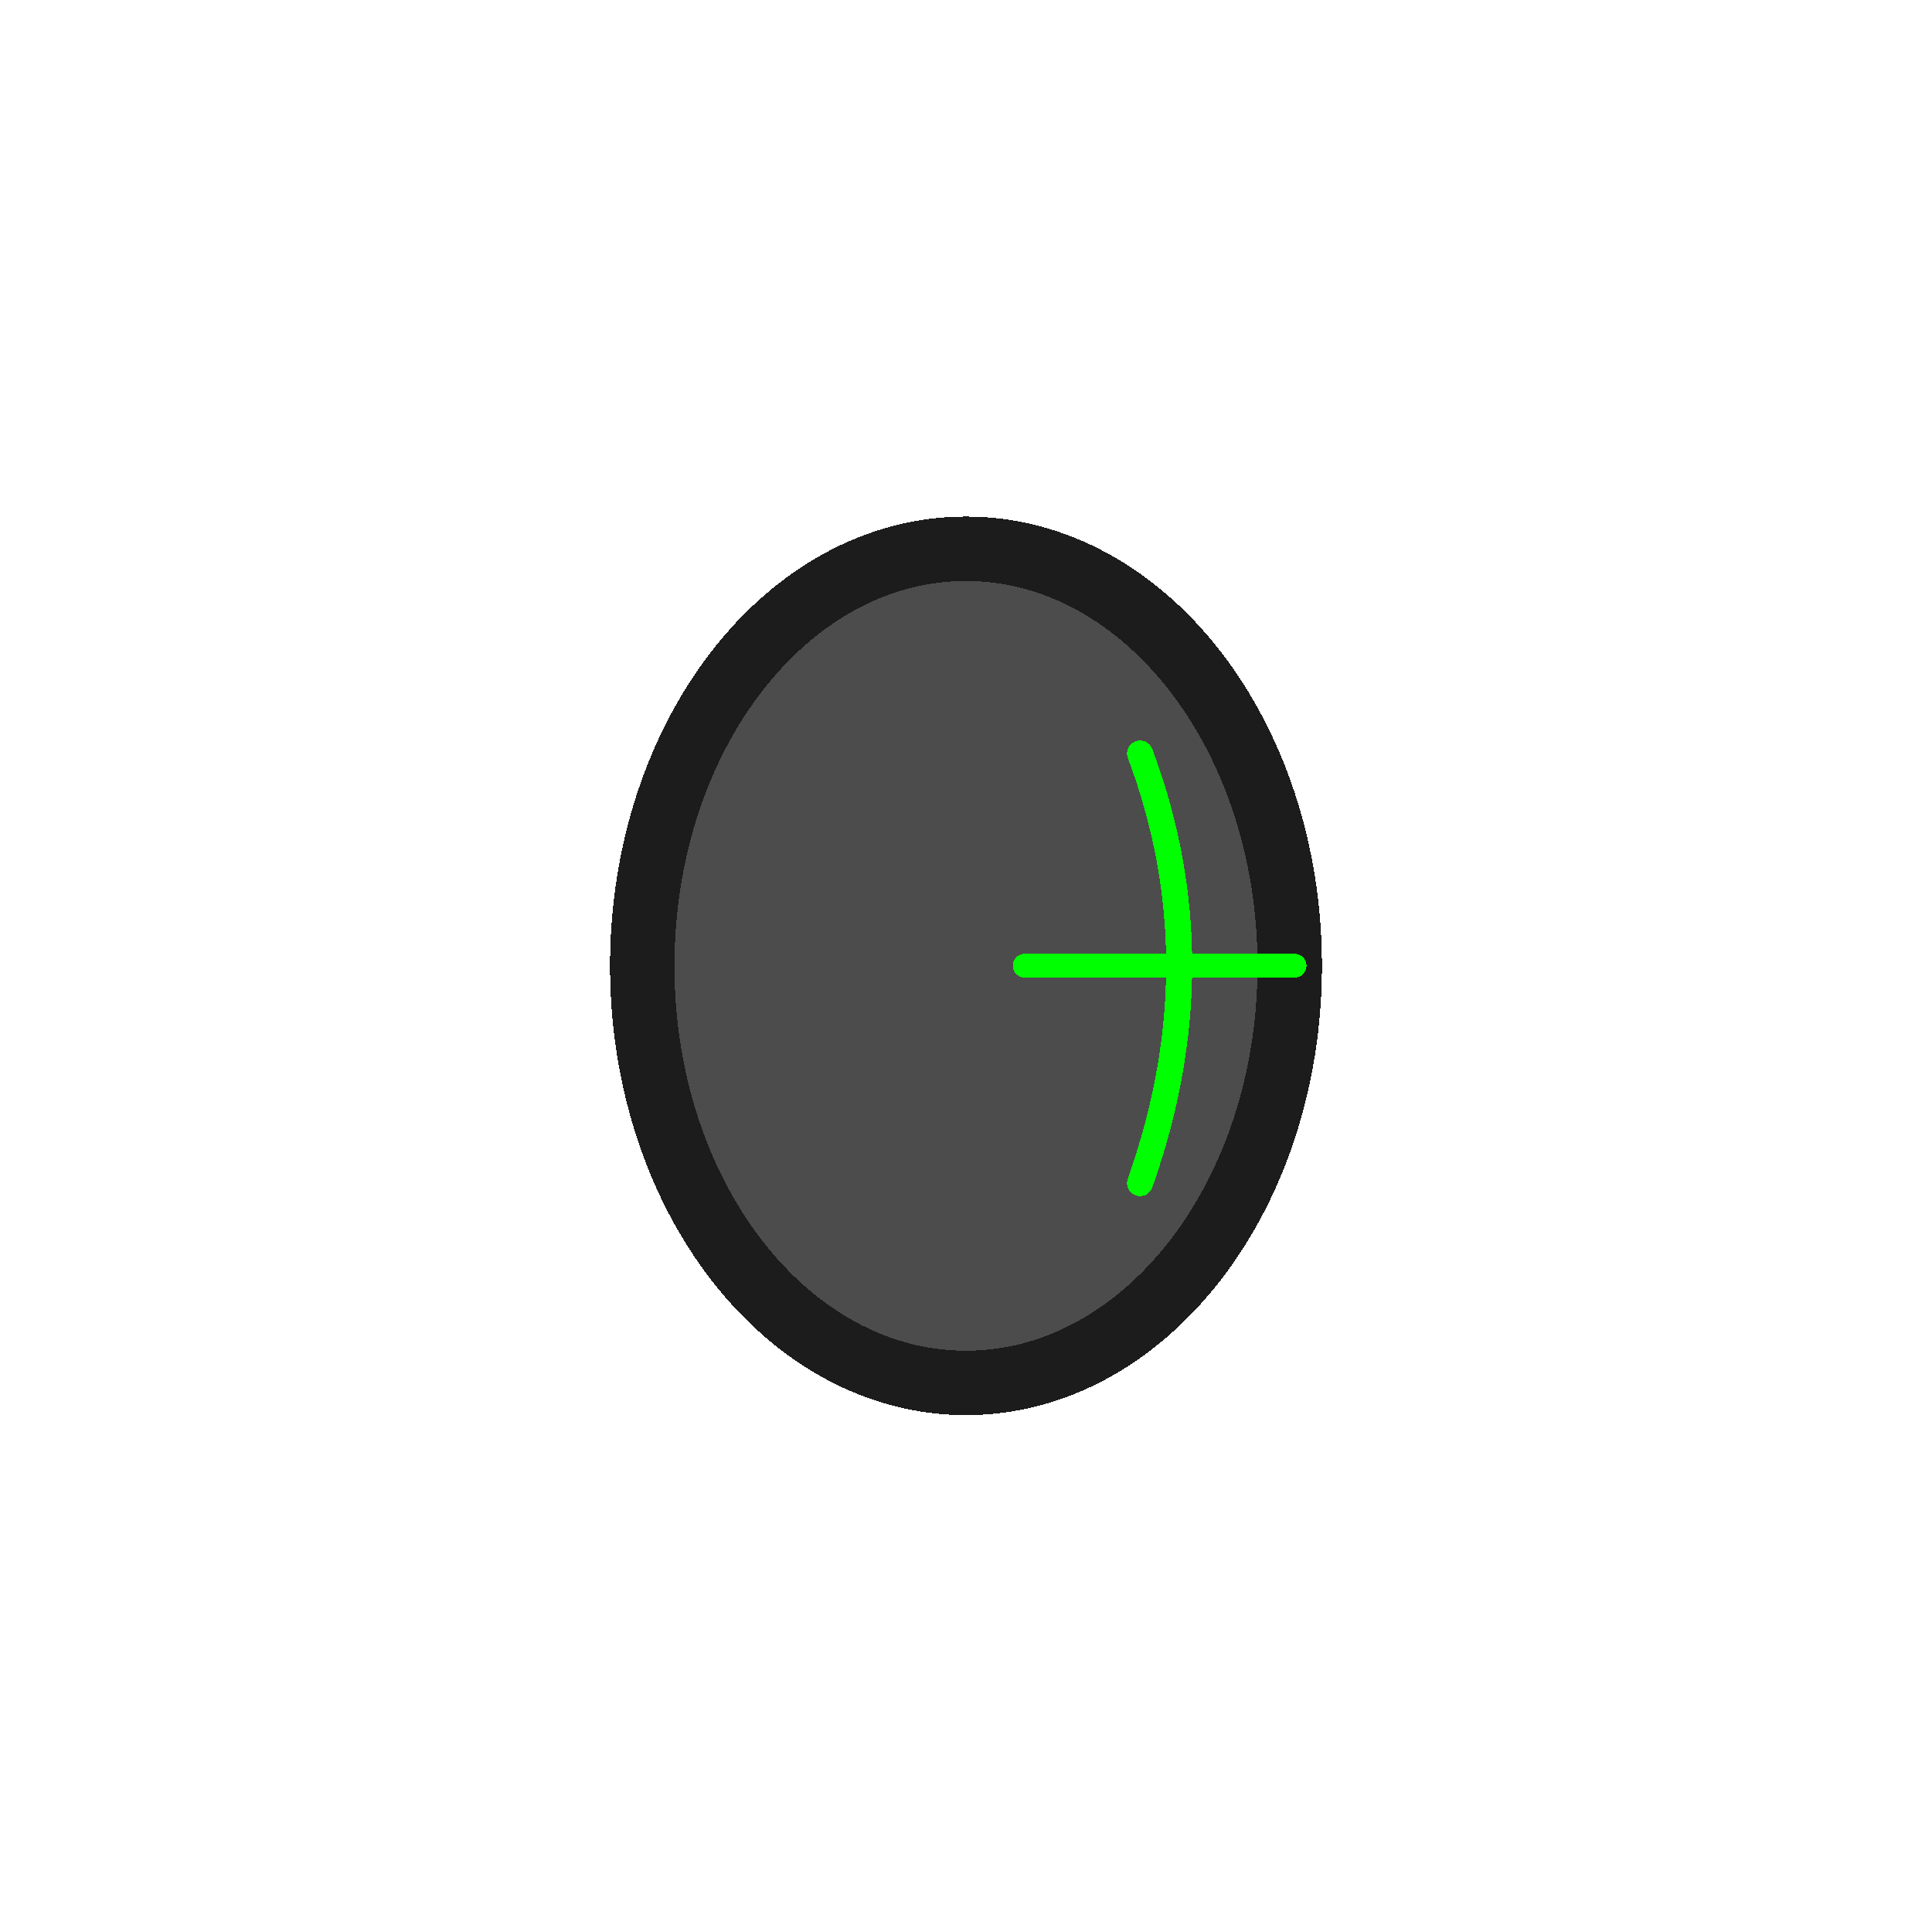
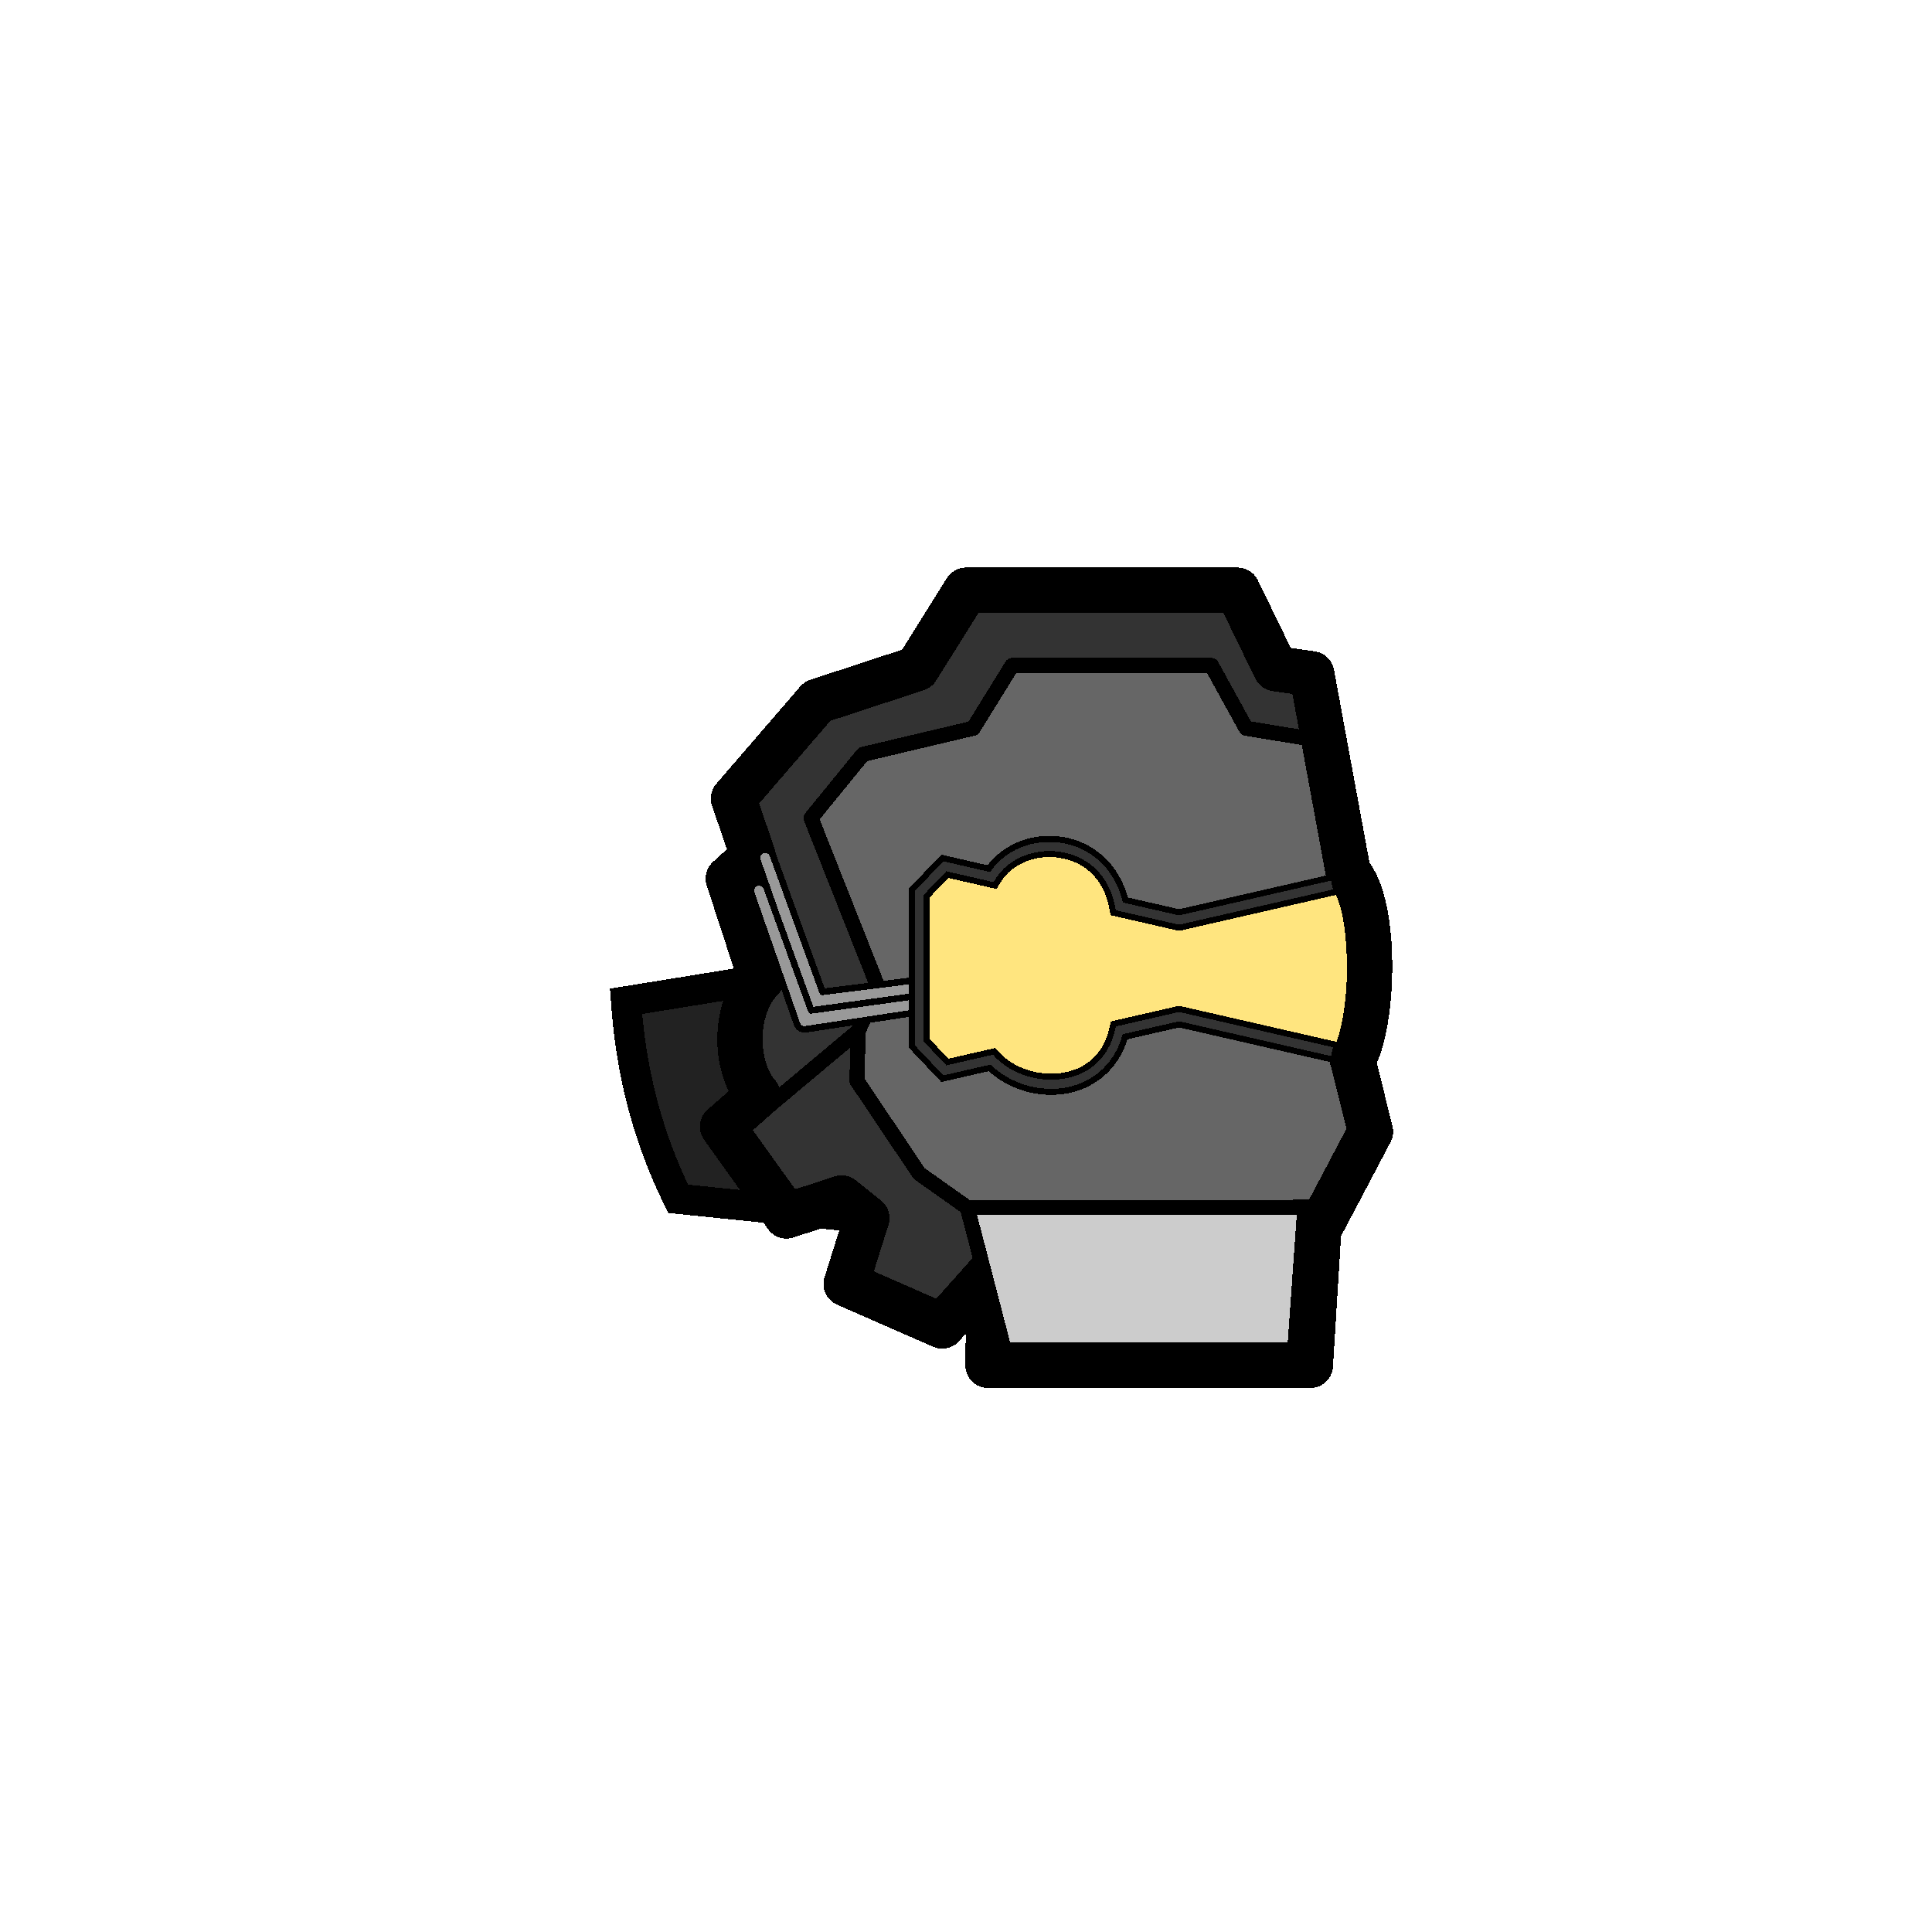
<svg xmlns="http://www.w3.org/2000/svg" width="1280" height="1280" viewBox="0 0 338.667 338.667" version="1.1" id="svg5" shape-rendering="crispEdges">
-   <defs id="defs2" />
-   <g id="layer2" style="display:inline;mix-blend-mode:normal">
+   <defs id="defs2">
+     </defs>
+   <g id="layer2" style="display:none;mix-blend-mode:normal">
    <ellipse style="opacity:1;mix-blend-mode:luminosity;fill:#ff0000;fill-opacity:1;stroke:#0000ff;stroke-width:11.293;stroke-miterlimit:4;stroke-dasharray:none;stroke-opacity:1" id="path584" cx="169.333" cy="169.307" rx="56.751" ry="73.11" />
    <path style="display:inline;opacity:1;fill:none;stroke:#00ff00;stroke-width:4.568;stroke-linecap:round;stroke-linejoin:miter;stroke-miterlimit:4;stroke-dasharray:none;stroke-opacity:1" d="m 199.846,132.083 c 9.247,24.648 9.044,49.757 0,75.298" id="path1875" />
    <path style="display:inline;opacity:1;fill:none;stroke:#00ff00;stroke-width:4.166;stroke-linecap:round;stroke-linejoin:miter;stroke-miterlimit:4;stroke-dasharray:none;stroke-opacity:1" d="m 179.618,169.276 c 15.757,0 31.062,0 47.315,0" id="path2880" />
  </g>
  <g id="layer3" style="display:none">
    <ellipse style="display:inline;mix-blend-mode:luminosity;fill:#ff0000;fill-opacity:1;stroke:#0000ff;stroke-width:11.282;stroke-miterlimit:4;stroke-dasharray:none;stroke-opacity:1" id="path584-9" cx="169.333" cy="169.307" rx="56.642" ry="73.115" />
    <path id="path2267" style="display:inline;fill:#00ff00;stroke:none;stroke-width:0.304px;stroke-linecap:butt;stroke-linejoin:miter;stroke-opacity:1" d="m 179.696,156.082 c -8.287,0 -11.372,7.614 -11.372,9.554 l -4.412,-2.738 c 0,0 7.061,29.355 39.251,16.167 -4.395,-16.401 -13.455,-22.983 -23.468,-22.983 z" />
    <ellipse style="display:inline;fill:#ff00ff;stroke:#808080;stroke-width:0;stroke-linecap:round;stroke-linejoin:round;stroke-miterlimit:4;stroke-dasharray:none" id="path1191" cx="194.795" cy="173.429" rx="3.195" ry="6.542" />
    <path d="m 226.178,156.082 c -7.111,0 -13.546,6.581 -16.667,22.983 22.862,13.188 27.877,-16.167 27.877,-16.167 l -3.133,2.738 c 0,-1.94 -2.191,-9.554 -8.076,-9.554 z" style="display:inline;fill:#00ff00;stroke:none;stroke-width:0.256px;stroke-linecap:butt;stroke-linejoin:miter;stroke-opacity:1" id="path2436" />
    <ellipse style="display:inline;fill:#ff00ff;stroke:#808080;stroke-width:0;stroke-linecap:round;stroke-linejoin:round;stroke-miterlimit:4;stroke-dasharray:none" id="path1191-9" cx="219.591" cy="173.429" rx="3.195" ry="6.542" />
  </g>
-   <g id="layer1" />
+   <g id="layer1">
+     <path style="fill:#222222;fill-opacity:1;stroke:#000000;stroke-width:5.292;stroke-linecap:butt;stroke-linejoin:miter;stroke-miterlimit:4;stroke-dasharray:none;stroke-opacity:1" d="m 151.955,213.528 -33.098,-3.389 c -5.995,-12.241 -8.339,-23.674 -9.118,-34.615 l 23.692,-3.837 z" id="path28246" />
+     <path id="path2697-1" style="display:inline;opacity:0.501;fill:#ffcc00;stroke:#000000;stroke-width:1.058;stroke-linecap:round;stroke-linejoin:round;stroke-miterlimit:4;stroke-dasharray:none" d="m 234.01,184.47 -27.305,13.5 h -45.575 v -57.991 h 45.575 l 27.305,15.039 c 3.682,4.677 3.682,24.774 0,29.452 z" />
+     <path id="path2697-1-9" style="display:inline;opacity:1;fill:none;stroke:#000000;stroke-width:1.323;stroke-linecap:round;stroke-linejoin:round;stroke-miterlimit:4;stroke-dasharray:none" d="m 234.01,184.47 -27.305,13.5 h -45.575 v -57.991 h 45.575 l 27.305,15.039 c 3.682,4.677 3.682,24.774 0,29.452 z" />
+     <path style="fill:#333333;stroke:#000000;stroke-width:2.646;stroke-linecap:butt;stroke-linejoin:round;stroke-miterlimit:4;stroke-dasharray:none;stroke-opacity:1" d="m 214.923,103.46 h -45.589 l -8.605,13.748 -17.445,5.721 -14.71,17.051 9.429,27.461 c -10.235,7.229 -9.989,17.794 -2.876,26.134 l -6.244,5.505 8.978,14.071 9.664,-3.163 6.564,4.658 -3.632,11.538 14.709,6.26 7.305,-8.397 3.59,15.29 h 53.642 l 0.041,-23.744 7.771,-17.815 -2.598,-9.865 c -129.111,45.959 -80.386,-96.334 -1.596,-37.196 l -4.789,-29.886 -4.091,-3.622 z" id="path1672" />
+     <path style="fill:#666666;stroke:#000000;stroke-width:0;stroke-linecap:butt;stroke-linejoin:round;stroke-miterlimit:4;stroke-dasharray:none;stroke-opacity:1" d="m 231.47,211.633 6.044,-13.855 -3.504,-13.307 -27.305,-6.263 -10.434,2.393 c -5.862,13.078 -14.034,10.069 -22.48,5.157 l -8.167,1.873 -4.494,-4.746 v -26.348 l 4.494,-4.677 8.167,1.873 c 8.25,-7.903 18.273,-5.161 22.48,5.157 l 10.434,2.393 27.305,-6.263 -3.657,-25.404 -11.928,-1.956 -6.055,-10.999 h -34.969 l -6.804,10.999 -19.328,4.577 -9.099,11.156 11.753,29.701 -3.497,7.659 -0.203,8.714 10.907,16.251 8.436,5.962 z" id="path10988" />
+     <path style="fill:none;stroke:#000000;stroke-width:2.646;stroke-linecap:butt;stroke-linejoin:round;stroke-miterlimit:4;stroke-dasharray:none;stroke-opacity:1" d="m 234.01,155.018 -3.657,-25.404 -11.928,-1.956 -6.055,-10.999 h -34.969 l -6.804,10.999 -19.328,4.577 -9.099,11.156 11.753,29.701 -3.497,7.659 -0.203,8.714 10.907,16.251 8.436,5.962 61.904,-0.046 6.044,-13.855 -3.504,-13.307" id="path10988-5" />
+     <path style="fill:none;stroke:#000000;stroke-width:2.646;stroke-linecap:round;stroke-linejoin:miter;stroke-miterlimit:4;stroke-dasharray:none;stroke-opacity:1" d="m 135.125,193.574 15.301,-12.822" id="path17863" />
+     <path style="fill:none;stroke:#000000;stroke-width:7.938;stroke-linecap:butt;stroke-linejoin:round;stroke-miterlimit:4;stroke-dasharray:none;stroke-opacity:1" d="m 216.933,103.46 -47.6,0 -8.605,13.748 -17.445,5.721 -14.71,17.051 3.455,10.062 -4.366,3.971 5.77,17.676 c -4.718,4.696 -5.016,15.1 -0.532,20.306 l -6.244,5.505 11.204,15.651 9.664,-3.163 4.431,3.541 -3.632,11.538 16.842,7.377 8.219,-9.209 -0.196,16.102 h 56.514 l 1.463,-23.744 9.078,-17.231 -3.104,-12.486 c 3.779,-6.334 4.354,-27.339 -0.801,-32.975 l -6.404,-34.786 -6.325,-0.906 z" id="path1672-2" />
+     <path style="color:#000000;fill:#999999;stroke:#000000;stroke-width:1.145;stroke-linecap:round;stroke-linejoin:round;stroke-miterlimit:4;stroke-dasharray:none" d="m 133.755,148.978 c -0.763,0.205 -1.216,0.988 -1.012,1.751 l 8.875,25.364 c 0.183,0.684 0.839,1.131 1.542,1.052 l 17.882,-2.515 c 0.785,-0.088 1.351,-0.795 1.263,-1.58 -0.088,-0.786 -0.796,-1.352 -1.582,-1.263 l -16.549,2.076 -8.668,-23.872 c -0.205,-0.763 -0.988,-1.216 -1.752,-1.012 z" id="path14212" />
+     <path style="color:#000000;fill:#999999;stroke:#000000;stroke-width:1.145;stroke-linecap:round;stroke-linejoin:round;stroke-miterlimit:4;stroke-dasharray:none" d="m 132.683,154.757 c -0.763,0.207 -1.214,0.995 -1.006,1.758 l 7.982,22.869 c 0.189,0.695 0.865,1.141 1.578,1.042 l 19.591,-2.981 c 0.783,-0.108 1.33,-0.831 1.221,-1.614 -0.108,-0.783 -0.831,-1.33 -1.614,-1.221 l -18.235,2.507 -7.762,-21.355 c -0.207,-0.762 -0.993,-1.213 -1.756,-1.006 z" id="path14212-4" />
+     <path style="fill:#cccccc;stroke:#000000;stroke-width:2.646;stroke-linecap:butt;stroke-linejoin:round;stroke-miterlimit:4;stroke-dasharray:none;stroke-opacity:1" d="m 228.728,211.633 -59.162,0.046 6.494,25 50.9,0 z" id="path12781" />
+     <path style="color:#000000;fill:#333333;stroke:#000000;stroke-width:1.058;stroke-miterlimit:4;stroke-dasharray:none" d="m 182.27,147.156 c -3.545,0.406 -6.804,2.2 -8.939,5.113 l -8.141,-1.867 -5.383,5.602 v 27.406 l 5.377,5.678 8.289,-1.9 c 3.44,3.248 8.434,4.747 13.121,4.027 4.707,-0.722 9.014,-3.899 10.639,-9.479 l 9.473,-2.172 27.01,6.195 0.59,-2.58 -27.6,-6.33 -11.541,2.646 -0.184,0.814 c -1.166,5.182 -4.696,7.661 -8.789,8.289 -4.093,0.628 -8.688,-0.817 -11.436,-3.748 l -0.52,-0.555 -8.172,1.875 -3.611,-3.814 v -25.289 l 3.605,-3.752 8.371,1.92 0.496,-0.822 c 2.122,-3.529 6.614,-5.224 10.854,-4.566 4.239,0.657 8.111,3.49 9.191,9.283 l 0.158,0.854 11.576,2.654 27.6,-6.33 -0.59,-2.58 -27.01,6.195 -9.443,-2.164 c -1.539,-6.189 -6.138,-9.762 -11.076,-10.527 -1.298,-0.201 -2.62,-0.225 -3.916,-0.076 z" id="path31631" />
+   </g>
</svg>
